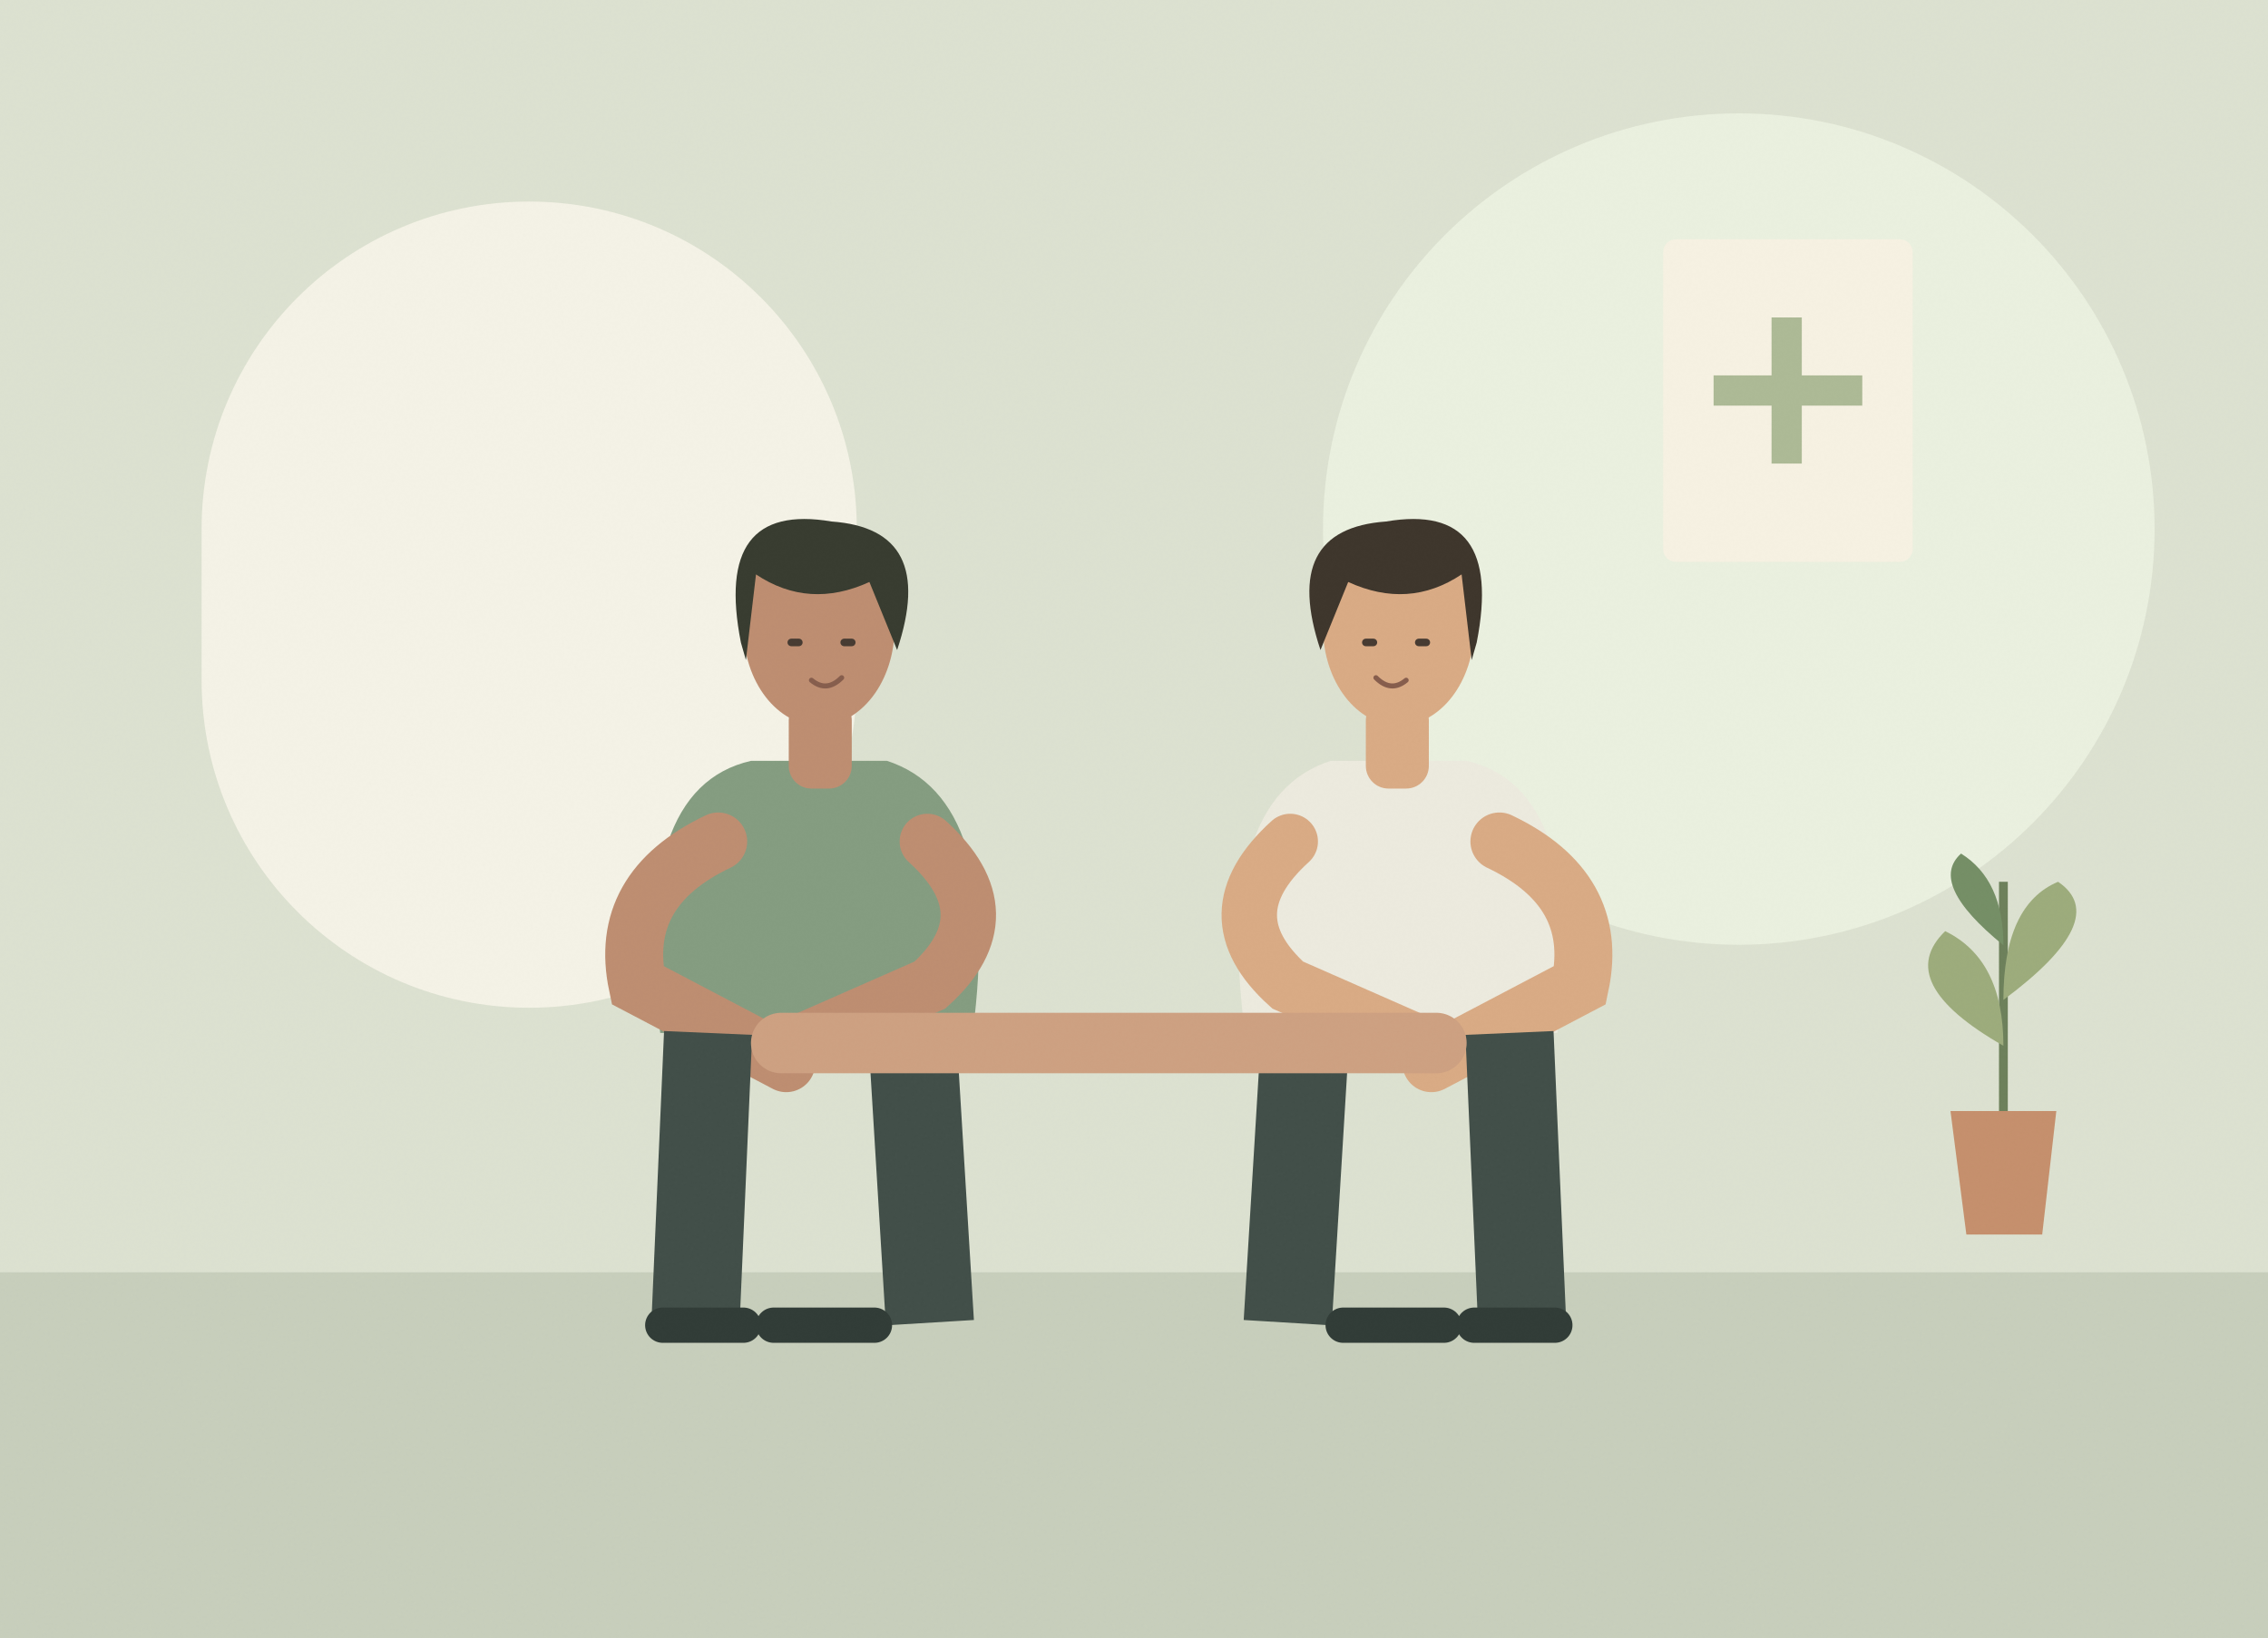
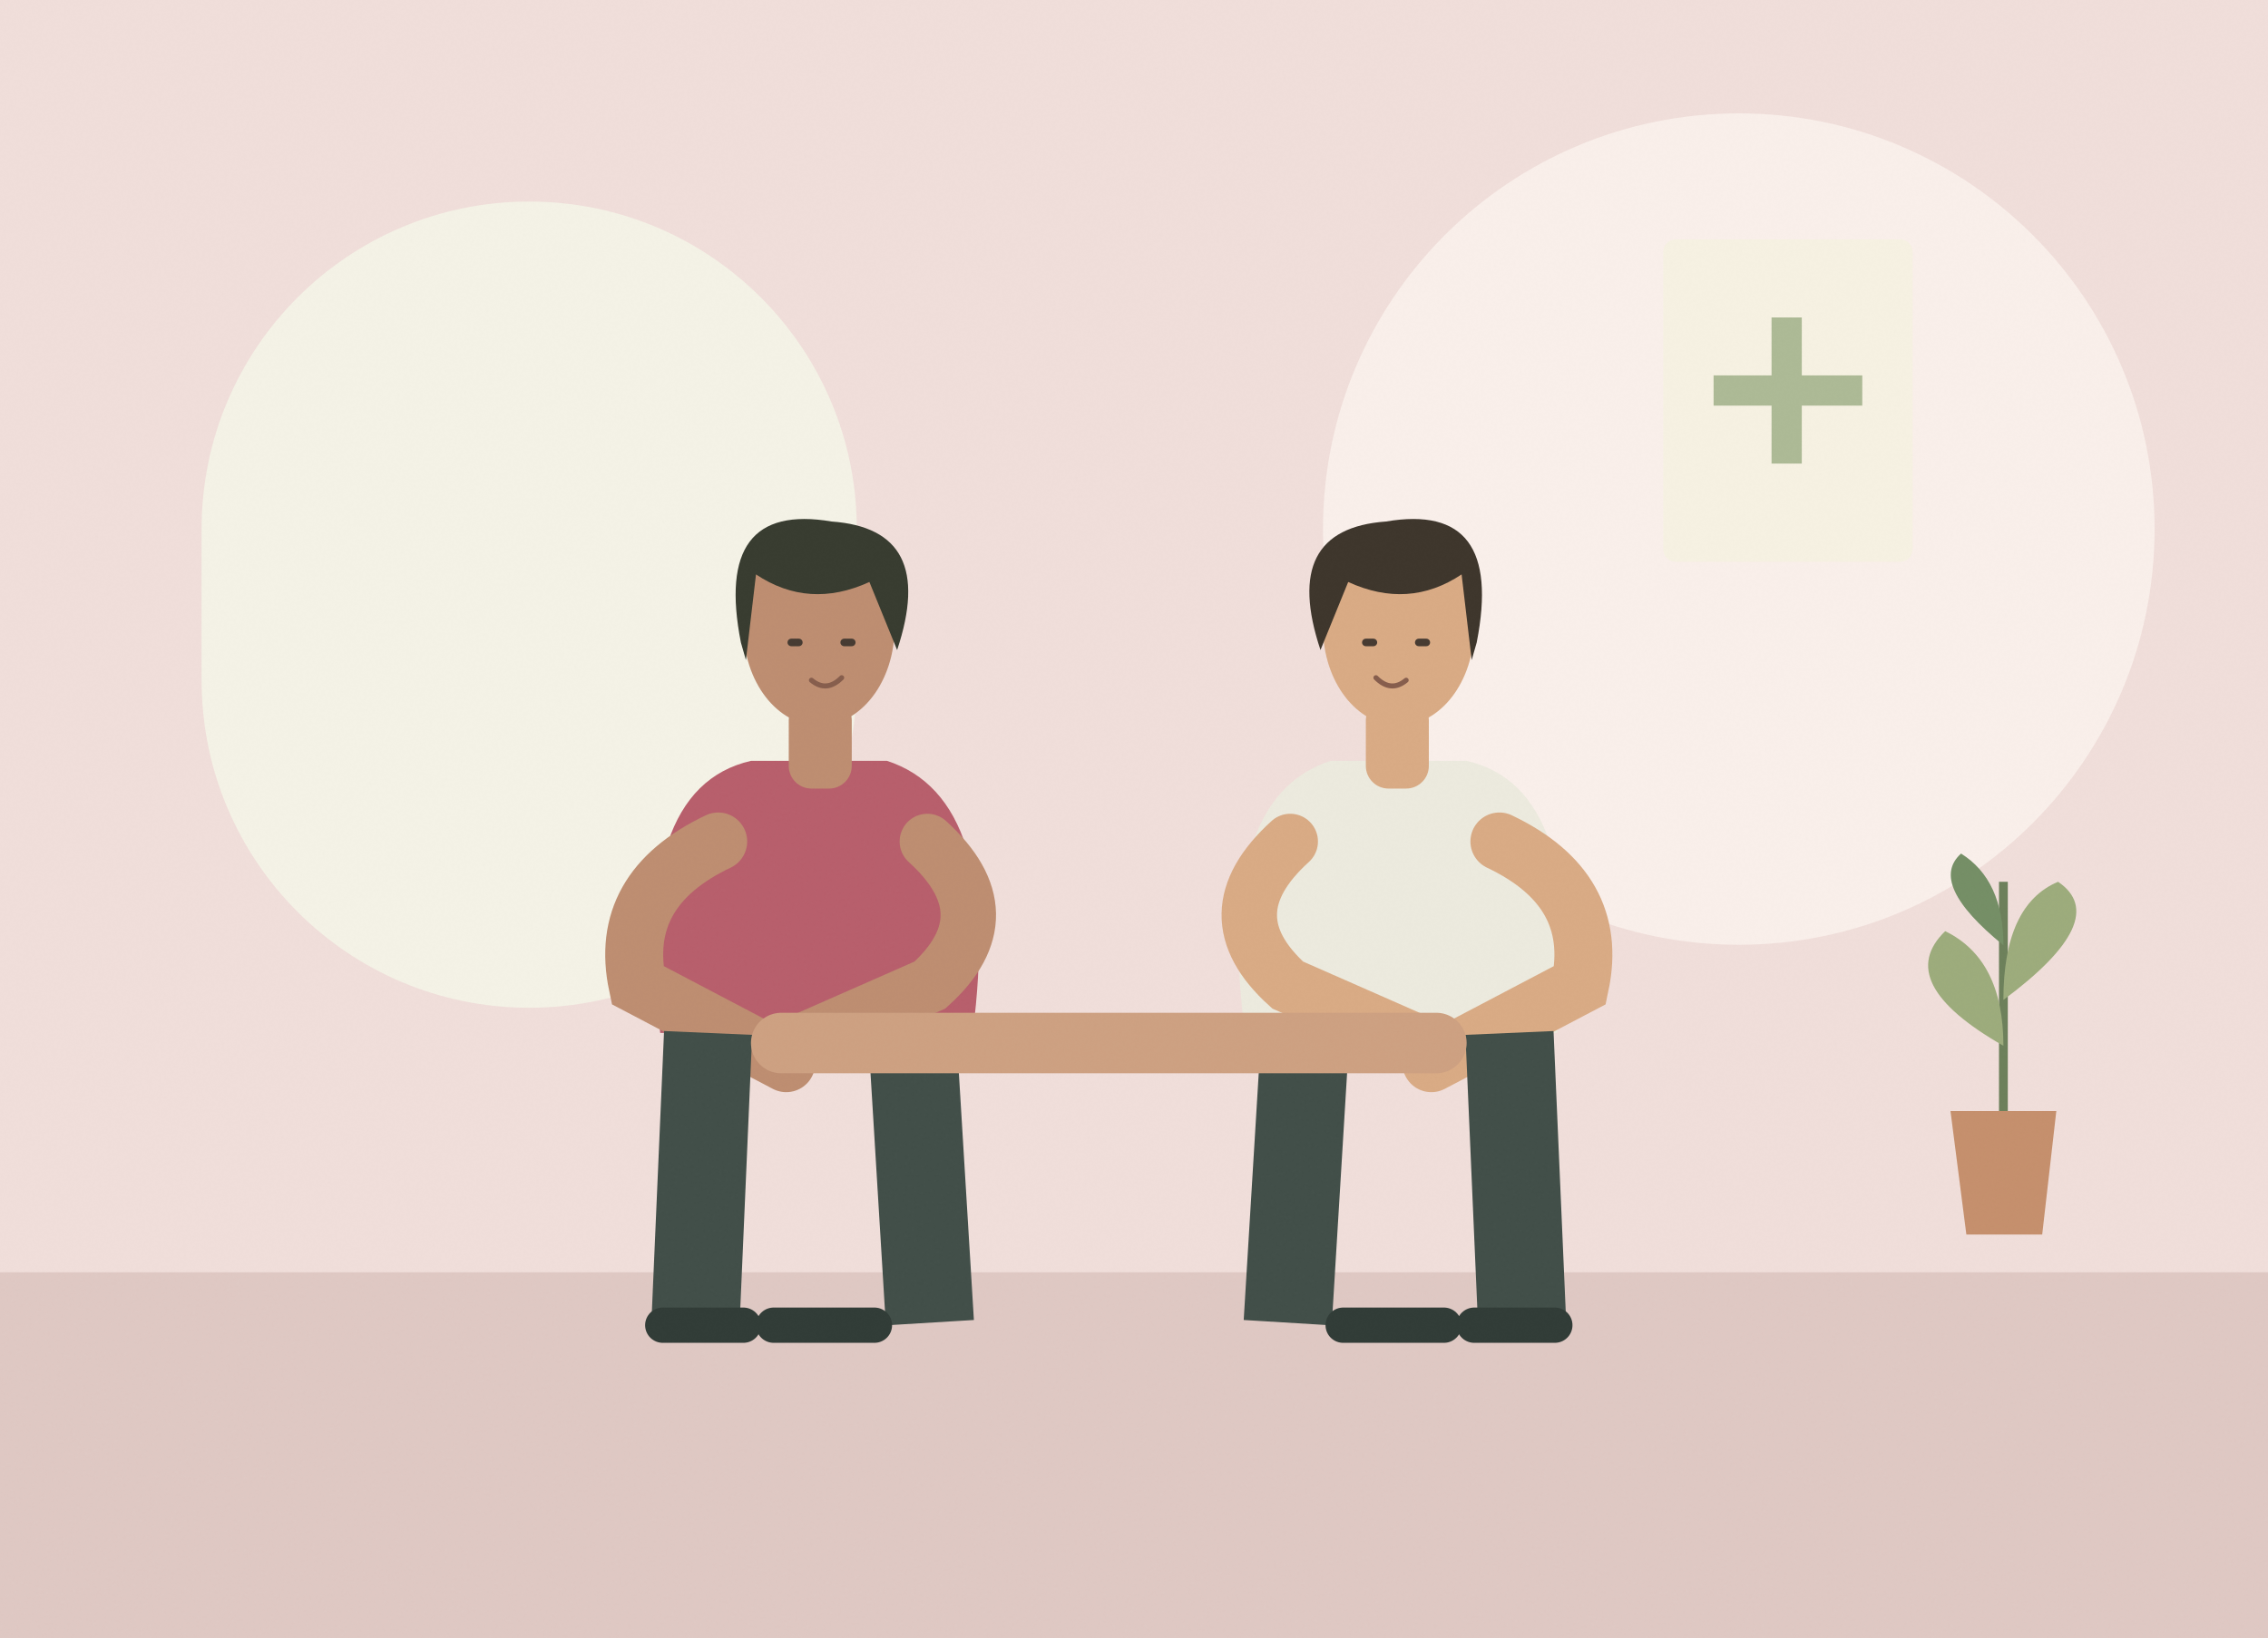
<svg xmlns="http://www.w3.org/2000/svg" width="900" height="650" viewBox="0 0 900 650">
-   <rect width="900" height="650" fill="#dce1d0" />
-   <circle cx="690" cy="210" r="165" fill="#eaf0df" />
+   <rect width="900" height="650" fill="#f0deda" />
+   <circle cx="690" cy="210" r="165" fill="#f9efea" />
  <rect x="80" y="80" width="260" height="320" rx="130" fill="#f4f2e6" />
-   <rect y="505" width="900" height="150" fill="#c7cebb" />
+   <rect y="505" width="900" height="150" fill="#dfc8c3" />
  <g transform="translate(795 350) scale(0.7)">
    <path d="M0 130V0" stroke="#6c805a" stroke-width="5" />
    <path d="M0 93Q-63 57-33 28Q0 44 0 93M0 67Q62 21 31 0Q0 13 0 67" fill="#9cab7b" />
    <path d="M0 36Q-43 1-24-16Q0-1 0 36" fill="#748e65" />
    <path d="M-30 130h60l-8 70h-43Z" fill="#c58f6c" />
  </g>
  <g transform="translate(325 285) ">
-     <path d="M-63 125Q-75 28-27 17L27 17Q73 32 61 125Z" fill="#849c80" />
+     <path d="M-63 125Q-75 28-27 17L27 17Q73 32 61 125Z" fill="#b75e6b" />
    <path d="M-40 49Q-80 68-72 106L-13 137" fill="none" stroke="#bd8d70" stroke-width="23" stroke-linecap="round" />
    <path d="M43 49Q75 78 44 106L-6 128" fill="none" stroke="#bd8d70" stroke-width="22" stroke-linecap="round" />
    <rect x="-12" y="-8" width="25" height="36" rx="9" fill="#bd8d70" />
    <ellipse cy="-36" rx="30" ry="39" fill="#bd8d70" />
    <path d="M-31-30Q-42-86 5-78Q47-75 31-27L20-54Q-4-43-25-57L-29-23Z" fill="#373b2f" />
    <path d="M-11-30h3m18 0h3" stroke="#463a31" stroke-width="3" stroke-linecap="round" />
    <path d="M-3-15q6 5 12-1" fill="none" stroke="#865d4c" stroke-width="2" stroke-linecap="round" />
    <path d="M-44 125L-49 240M37 125L44 240" stroke="#414e48" stroke-width="35" />
    <path d="M-62 241h32m12 0h40" stroke="#303b36" stroke-width="14" stroke-linecap="round" />
  </g>
  <g transform="translate(555 285) scale(-1 1)">
    <path d="M-63 125Q-75 28-27 17L27 17Q73 32 61 125Z" fill="#eceade" />
    <path d="M-40 49Q-80 68-72 106L-13 137" fill="none" stroke="#d9aa84" stroke-width="23" stroke-linecap="round" />
    <path d="M43 49Q75 78 44 106L-6 128" fill="none" stroke="#d9aa84" stroke-width="22" stroke-linecap="round" />
    <rect x="-12" y="-8" width="25" height="36" rx="9" fill="#d9aa84" />
    <ellipse cy="-36" rx="30" ry="39" fill="#d9aa84" />
    <path d="M-31-30Q-42-86 5-78Q47-75 31-27L20-54Q-4-43-25-57L-29-23Z" fill="#3d352b" />
    <path d="M-11-30h3m18 0h3" stroke="#463a31" stroke-width="3" stroke-linecap="round" />
    <path d="M-3-15q6 5 12-1" fill="none" stroke="#865d4c" stroke-width="2" stroke-linecap="round" />
    <path d="M-44 125L-49 240M37 125L44 240" stroke="#414e48" stroke-width="35" />
    <path d="M-62 241h32m12 0h40" stroke="#303b36" stroke-width="14" stroke-linecap="round" />
  </g>
  <path d="M310 414h260" stroke="#cda081" stroke-width="24" stroke-linecap="round" />
  <rect x="660" y="95" width="99" height="128" rx="5" fill="#f6f1e2" />
  <path d="M680 155h59m-30-29v58" stroke="#acb995" stroke-width="12" />
  <filter id="grain">
    <feTurbulence type="fractalNoise" baseFrequency=".8" numOctaves="3" stitchTiles="stitch" />
    <feColorMatrix type="saturate" values="0" />
    <feComponentTransfer>
      <feFuncA type="linear" slope=".035" />
    </feComponentTransfer>
  </filter>
  <rect width="900" height="650" filter="url(#grain)" opacity=".5" />
</svg>
